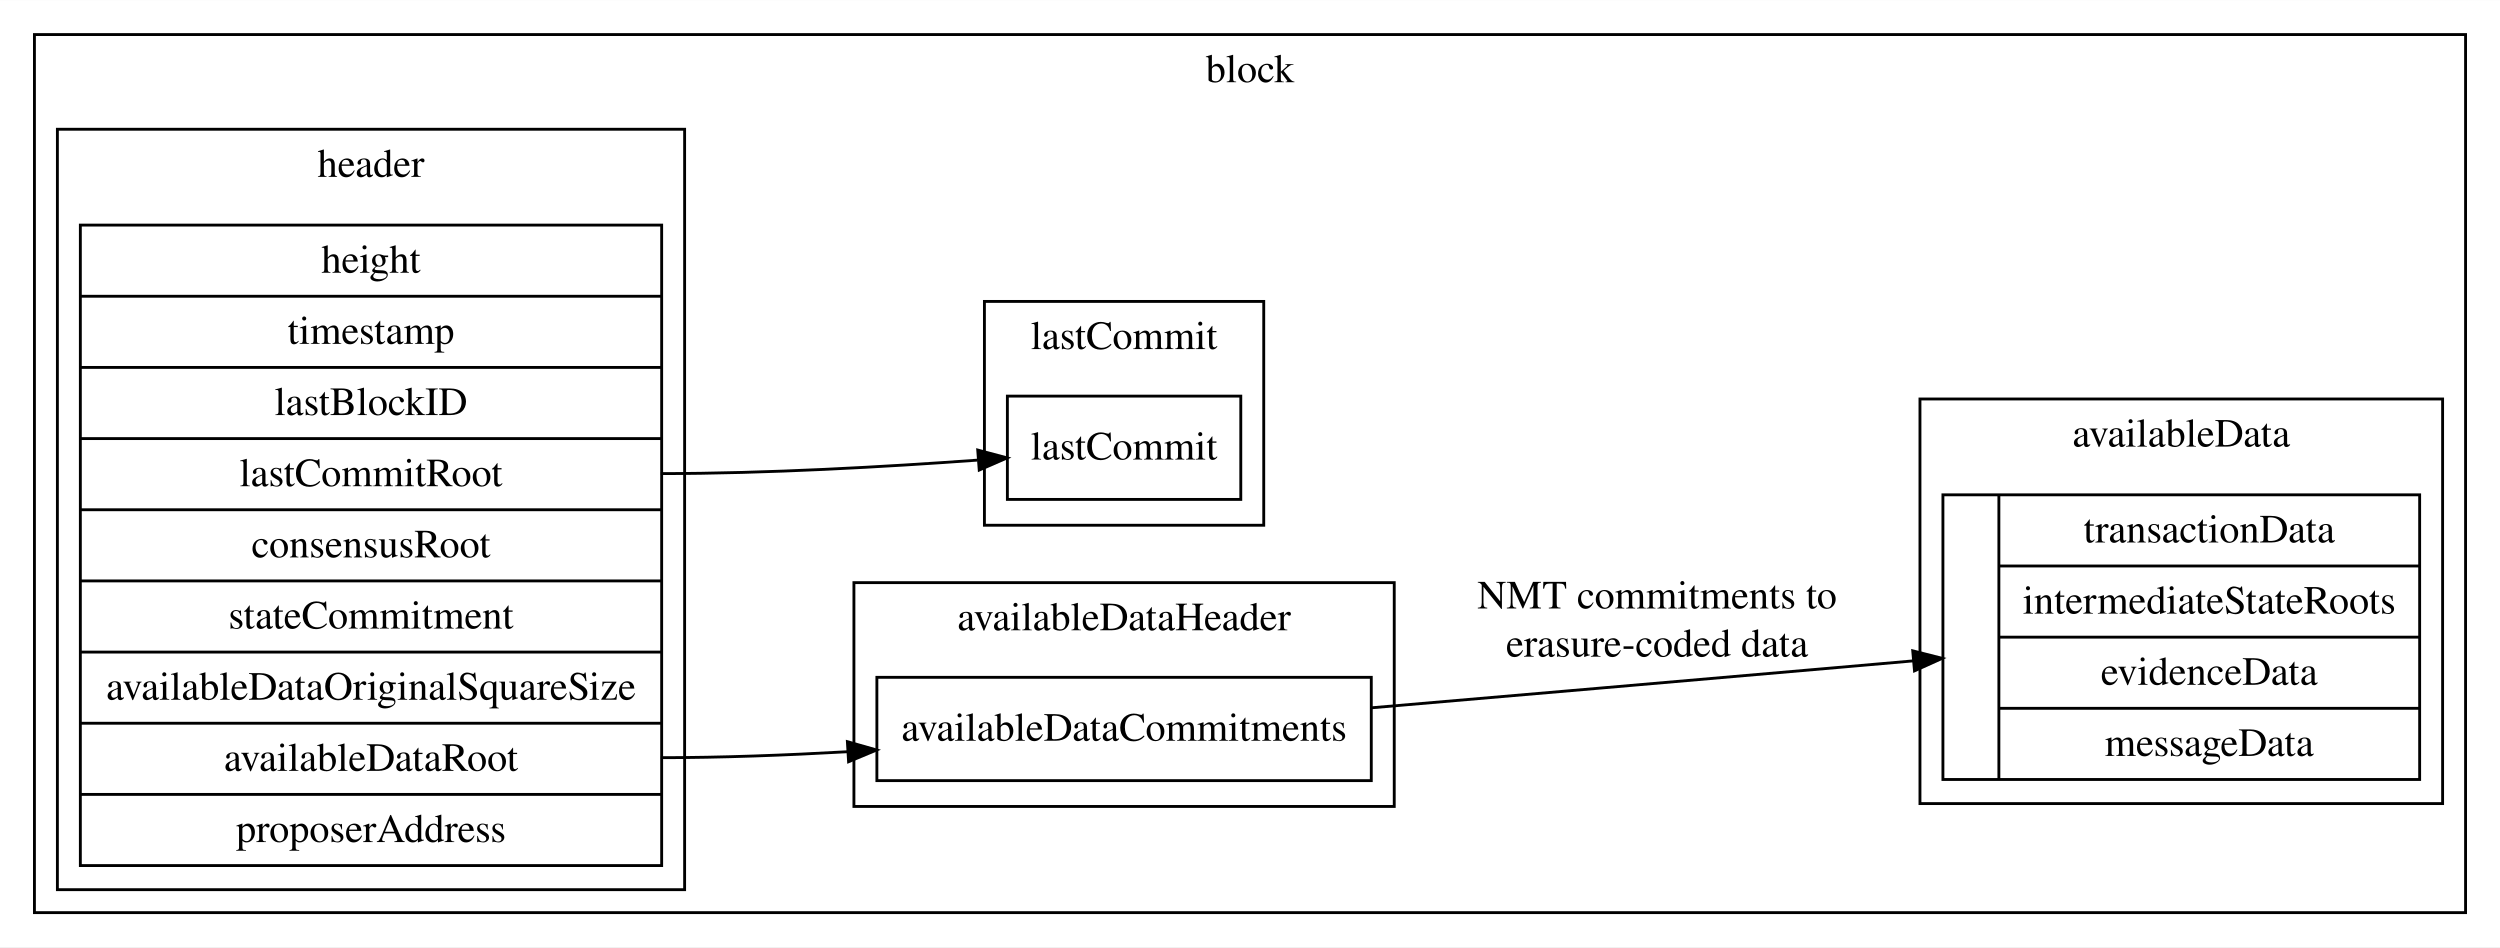
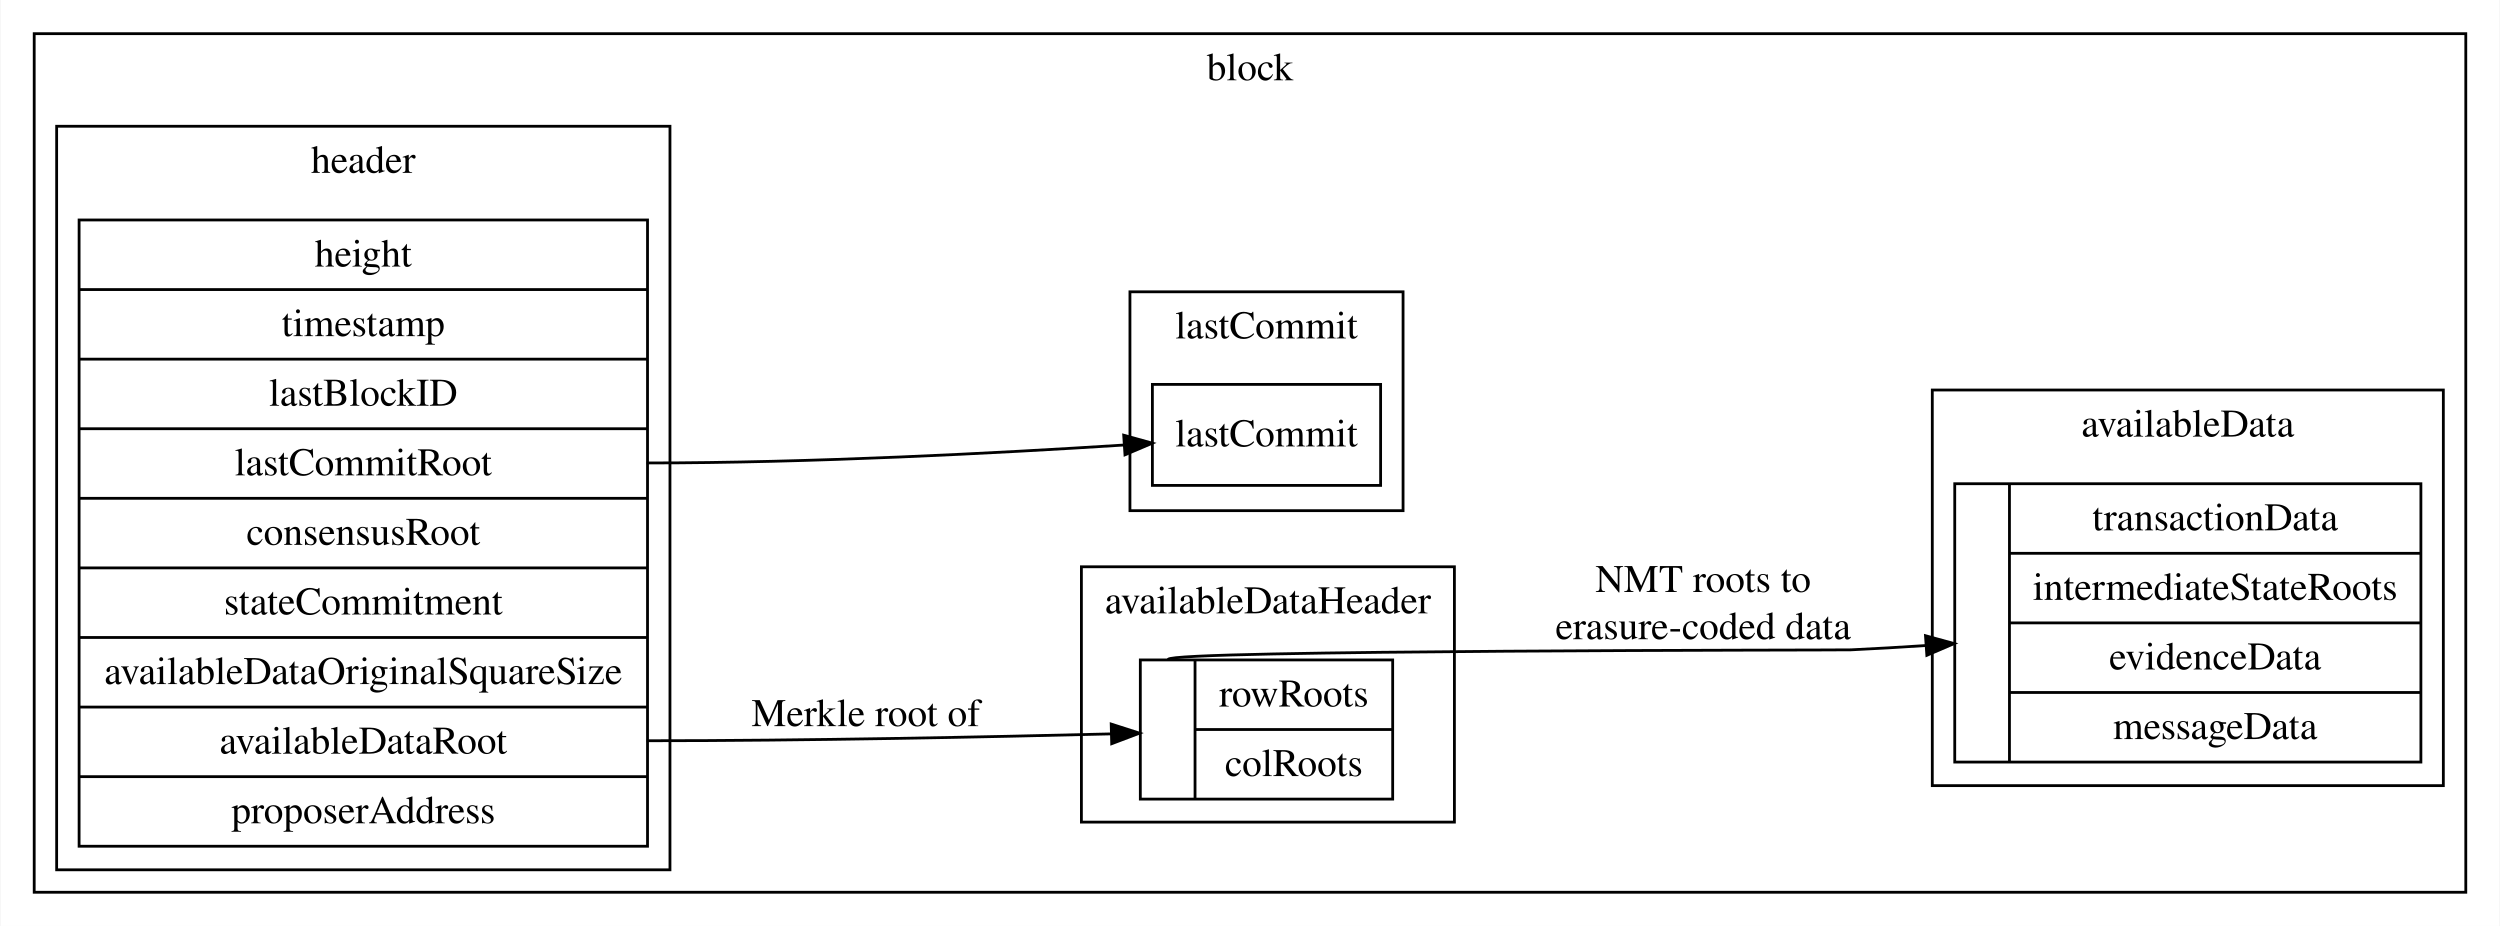
- <svg xmlns="http://www.w3.org/2000/svg" width="871pt" height="330pt" viewBox="0.00 0.00 871.23 330.00">
+ <svg xmlns="http://www.w3.org/2000/svg" width="891pt" height="330pt" viewBox="0.00 0.00 890.62 330.00">
  <g id="graph0" class="graph" transform="scale(1 1) rotate(0) translate(4 326)">
-     <polygon fill="#ffffff" stroke="transparent" points="-4,4 -4,-326 867.23,-326 867.23,4 -4,4" />
+     <polygon fill="#ffffff" stroke="transparent" points="-4,4 -4,-326 886.617,-326 886.617,4 -4,4" />
    <g id="clust1" class="cluster">
-       <polygon fill="none" stroke="#000000" points="8,-8 8,-314 855.23,-314 855.23,-8 8,-8" />
-       <text text-anchor="middle" x="431.615" y="-297.4" font-family="Times,serif" font-size="14.00" fill="#000000">block</text>
+       <polygon fill="none" stroke="#000000" points="8,-8 8,-314 874.617,-314 874.617,-8 8,-8" />
+       <text text-anchor="middle" x="441.308" y="-297.4" font-family="Times,serif" font-size="14.00" fill="#000000">block</text>
    </g>
    <g id="clust2" class="cluster">
-       <polygon fill="none" stroke="#000000" points="293.585,-45 293.585,-123 481.881,-123 481.881,-45 293.585,-45" />
-       <text text-anchor="middle" x="387.733" y="-106.4" font-family="Times,serif" font-size="14.00" fill="#000000">availableDataHeader</text>
+       <polygon fill="none" stroke="#000000" points="381.222,-33 381.222,-124 514.161,-124 514.161,-33 381.222,-33" />
+       <text text-anchor="middle" x="447.691" y="-107.4" font-family="Times,serif" font-size="14.00" fill="#000000">availableDataHeader</text>
    </g>
    <g id="clust3" class="cluster">
-       <polygon fill="none" stroke="#000000" points="665.093,-46 665.093,-187 847.23,-187 847.23,-46 665.093,-46" />
-       <text text-anchor="middle" x="756.161" y="-170.4" font-family="Times,serif" font-size="14.00" fill="#000000">availableData</text>
+       <polygon fill="none" stroke="#000000" points="684.48,-46 684.48,-187 866.617,-187 866.617,-46 684.48,-46" />
+       <text text-anchor="middle" x="775.548" y="-170.4" font-family="Times,serif" font-size="14.00" fill="#000000">availableData</text>
    </g>
    <g id="clust4" class="cluster">
-       <polygon fill="none" stroke="#000000" points="339.063,-143 339.063,-221 436.403,-221 436.403,-143 339.063,-143" />
-       <text text-anchor="middle" x="387.733" y="-204.4" font-family="Times,serif" font-size="14.00" fill="#000000">lastCommit</text>
+       <polygon fill="none" stroke="#000000" points="398.522,-144 398.522,-222 495.861,-222 495.861,-144 398.522,-144" />
+       <text text-anchor="middle" x="447.191" y="-205.4" font-family="Times,serif" font-size="14.00" fill="#000000">lastCommit</text>
    </g>
    <g id="clust5" class="cluster">
      <polygon fill="none" stroke="#000000" points="16,-16 16,-281 234.585,-281 234.585,-16 16,-16" />
      <text text-anchor="middle" x="125.293" y="-264.4" font-family="Times,serif" font-size="14.00" fill="#000000">header</text>
    </g>
    <g id="node1" class="node">
-       <polygon fill="none" stroke="#000000" points="301.585,-54 301.585,-90 473.881,-90 473.881,-54 301.585,-54" />
-       <text text-anchor="middle" x="387.733" y="-67.9" font-family="Times,serif" font-size="14.00" fill="#000000">availableDataCommitments</text>
+       <polygon fill="none" stroke="#000000" points="402.222,-41.2 402.222,-90.8 492.161,-90.8 492.161,-41.2 402.222,-41.2" />
+       <text text-anchor="middle" x="411.972" y="-61.8" font-family="Times,serif" font-size="14.00" fill="#000000"> </text>
+       <polyline fill="none" stroke="#000000" points="421.722,-41.2 421.722,-90.8 " />
+       <text text-anchor="middle" x="456.941" y="-74.2" font-family="Times,serif" font-size="14.00" fill="#000000">rowRoots</text>
+       <polyline fill="none" stroke="#000000" points="421.722,-66 492.161,-66 " />
+       <text text-anchor="middle" x="456.941" y="-49.4" font-family="Times,serif" font-size="14.00" fill="#000000">colRoots</text>
    </g>
    <g id="node2" class="node">
-       <polygon fill="none" stroke="#000000" points="673.093,-54.4 673.093,-153.6 839.23,-153.6 839.23,-54.4 673.093,-54.4" />
-       <text text-anchor="middle" x="682.843" y="-99.8" font-family="Times,serif" font-size="14.00" fill="#000000"> </text>
-       <polyline fill="none" stroke="#000000" points="692.593,-54.4 692.593,-153.6 " />
-       <text text-anchor="middle" x="765.911" y="-137" font-family="Times,serif" font-size="14.00" fill="#000000">transactionData</text>
-       <polyline fill="none" stroke="#000000" points="692.593,-128.8 839.23,-128.8 " />
-       <text text-anchor="middle" x="765.911" y="-112.2" font-family="Times,serif" font-size="14.00" fill="#000000">intermediateStateRoots</text>
-       <polyline fill="none" stroke="#000000" points="692.593,-104 839.23,-104 " />
-       <text text-anchor="middle" x="765.911" y="-87.4" font-family="Times,serif" font-size="14.00" fill="#000000">evidenceData</text>
-       <polyline fill="none" stroke="#000000" points="692.593,-79.2 839.23,-79.2 " />
-       <text text-anchor="middle" x="765.911" y="-62.6" font-family="Times,serif" font-size="14.00" fill="#000000">messageData</text>
+       <polygon fill="none" stroke="#000000" points="692.48,-54.4 692.48,-153.6 858.617,-153.6 858.617,-54.4 692.48,-54.4" />
+       <text text-anchor="middle" x="702.23" y="-99.8" font-family="Times,serif" font-size="14.00" fill="#000000"> </text>
+       <polyline fill="none" stroke="#000000" points="711.98,-54.4 711.98,-153.6 " />
+       <text text-anchor="middle" x="785.298" y="-137" font-family="Times,serif" font-size="14.00" fill="#000000">transactionData</text>
+       <polyline fill="none" stroke="#000000" points="711.98,-128.8 858.617,-128.8 " />
+       <text text-anchor="middle" x="785.298" y="-112.2" font-family="Times,serif" font-size="14.00" fill="#000000">intermediateStateRoots</text>
+       <polyline fill="none" stroke="#000000" points="711.98,-104 858.617,-104 " />
+       <text text-anchor="middle" x="785.298" y="-87.4" font-family="Times,serif" font-size="14.00" fill="#000000">evidenceData</text>
+       <polyline fill="none" stroke="#000000" points="711.98,-79.2 858.617,-79.2 " />
+       <text text-anchor="middle" x="785.298" y="-62.6" font-family="Times,serif" font-size="14.00" fill="#000000">messageData</text>
    </g>
    <g id="edge3" class="edge">
-       <path fill="none" stroke="#000000" d="M473.942,-79.383C521.723,-83.487 582.2,-88.699 636.093,-93.4 644.726,-94.153 653.709,-94.94 662.702,-95.73" />
-       <polygon fill="#000000" stroke="#000000" points="662.572,-99.232 672.841,-96.621 663.186,-92.259 662.572,-99.232" />
-       <text text-anchor="middle" x="573.487" y="-114" font-family="Times,serif" font-size="14.00" fill="#000000">NMT commitments to</text>
-       <text text-anchor="middle" x="573.487" y="-97.2" font-family="Times,serif" font-size="14.00" fill="#000000">erasure-coded data</text>
+       <path fill="none" stroke="#000000" d="M412.191,-91C412.191,-94.379 652.104,-94.242 655.48,-94.4 664.131,-94.806 673.125,-95.332 682.125,-95.928" />
+       <polygon fill="#000000" stroke="#000000" points="682.053,-99.431 692.271,-96.628 682.536,-92.448 682.053,-99.431" />
+       <text text-anchor="middle" x="602.82" y="-115" font-family="Times,serif" font-size="14.00" fill="#000000">NMT roots to</text>
+       <text text-anchor="middle" x="602.82" y="-98.2" font-family="Times,serif" font-size="14.00" fill="#000000">erasure-coded data</text>
    </g>
    <g id="node3" class="node">
-       <polygon fill="none" stroke="#000000" points="347.063,-152 347.063,-188 428.403,-188 428.403,-152 347.063,-152" />
-       <text text-anchor="middle" x="387.733" y="-165.9" font-family="Times,serif" font-size="14.00" fill="#000000">lastCommit</text>
+       <polygon fill="none" stroke="#000000" points="406.522,-153 406.522,-189 487.861,-189 487.861,-153 406.522,-153" />
+       <text text-anchor="middle" x="447.191" y="-166.9" font-family="Times,serif" font-size="14.00" fill="#000000">lastCommit</text>
    </g>
    <g id="node4" class="node">
      <polygon fill="none" stroke="#000000" points="24,-24.4 24,-247.6 226.585,-247.6 226.585,-24.4 24,-24.4" />
      <text text-anchor="middle" x="125.293" y="-231" font-family="Times,serif" font-size="14.00" fill="#000000">height</text>
      <polyline fill="none" stroke="#000000" points="24,-222.8 226.585,-222.8 " />
      <text text-anchor="middle" x="125.293" y="-206.2" font-family="Times,serif" font-size="14.00" fill="#000000">timestamp</text>
      <polyline fill="none" stroke="#000000" points="24,-198 226.585,-198 " />
      <text text-anchor="middle" x="125.293" y="-181.4" font-family="Times,serif" font-size="14.00" fill="#000000">lastBlockID</text>
      <polyline fill="none" stroke="#000000" points="24,-173.2 226.585,-173.2 " />
      <text text-anchor="middle" x="125.293" y="-156.6" font-family="Times,serif" font-size="14.00" fill="#000000">lastCommitRoot</text>
      <polyline fill="none" stroke="#000000" points="24,-148.4 226.585,-148.4 " />
      <text text-anchor="middle" x="125.293" y="-131.8" font-family="Times,serif" font-size="14.00" fill="#000000">consensusRoot</text>
      <polyline fill="none" stroke="#000000" points="24,-123.6 226.585,-123.6 " />
      <text text-anchor="middle" x="125.293" y="-107" font-family="Times,serif" font-size="14.00" fill="#000000">stateCommitment</text>
      <polyline fill="none" stroke="#000000" points="24,-98.8 226.585,-98.8 " />
      <text text-anchor="middle" x="125.293" y="-82.2" font-family="Times,serif" font-size="14.00" fill="#000000">availableDataOriginalSquareSize</text>
      <polyline fill="none" stroke="#000000" points="24,-74 226.585,-74 " />
      <text text-anchor="middle" x="125.293" y="-57.4" font-family="Times,serif" font-size="14.00" fill="#000000">availableDataRoot</text>
      <polyline fill="none" stroke="#000000" points="24,-49.2 226.585,-49.2 " />
      <text text-anchor="middle" x="125.293" y="-32.6" font-family="Times,serif" font-size="14.00" fill="#000000">proposerAddress</text>
    </g>
    <g id="edge2" class="edge">
-       <path fill="none" stroke="#000000" d="M226.292,-62C247.383,-62 269.994,-62.861 291.418,-64.077" />
-       <polygon fill="#000000" stroke="#000000" points="291.306,-67.577 301.497,-64.68 291.724,-60.589 291.306,-67.577" />
+       <path fill="none" stroke="#000000" d="M226.292,-62C282.695,-62 347.184,-63.32 391.861,-64.443" />
+       <polygon fill="#000000" stroke="#000000" points="391.841,-67.944 401.928,-64.701 392.021,-60.946 391.841,-67.944" />
+       <text text-anchor="middle" x="304.403" y="-67.2" font-family="Times,serif" font-size="14.00" fill="#000000">Merkle root of</text>
    </g>
    <g id="edge1" class="edge">
-       <path fill="none" stroke="#000000" d="M226.292,-161C263.24,-161 304.871,-163.379 336.602,-165.691" />
-       <polygon fill="#000000" stroke="#000000" points="336.729,-169.21 346.963,-166.469 337.253,-162.23 336.729,-169.21" />
+       <path fill="none" stroke="#000000" d="M226.292,-161C284.702,-161 351.71,-164.532 396.464,-167.398" />
+       <polygon fill="#000000" stroke="#000000" points="396.296,-170.894 406.503,-168.054 396.752,-163.909 396.296,-170.894" />
    </g>
  </g>
</svg>
